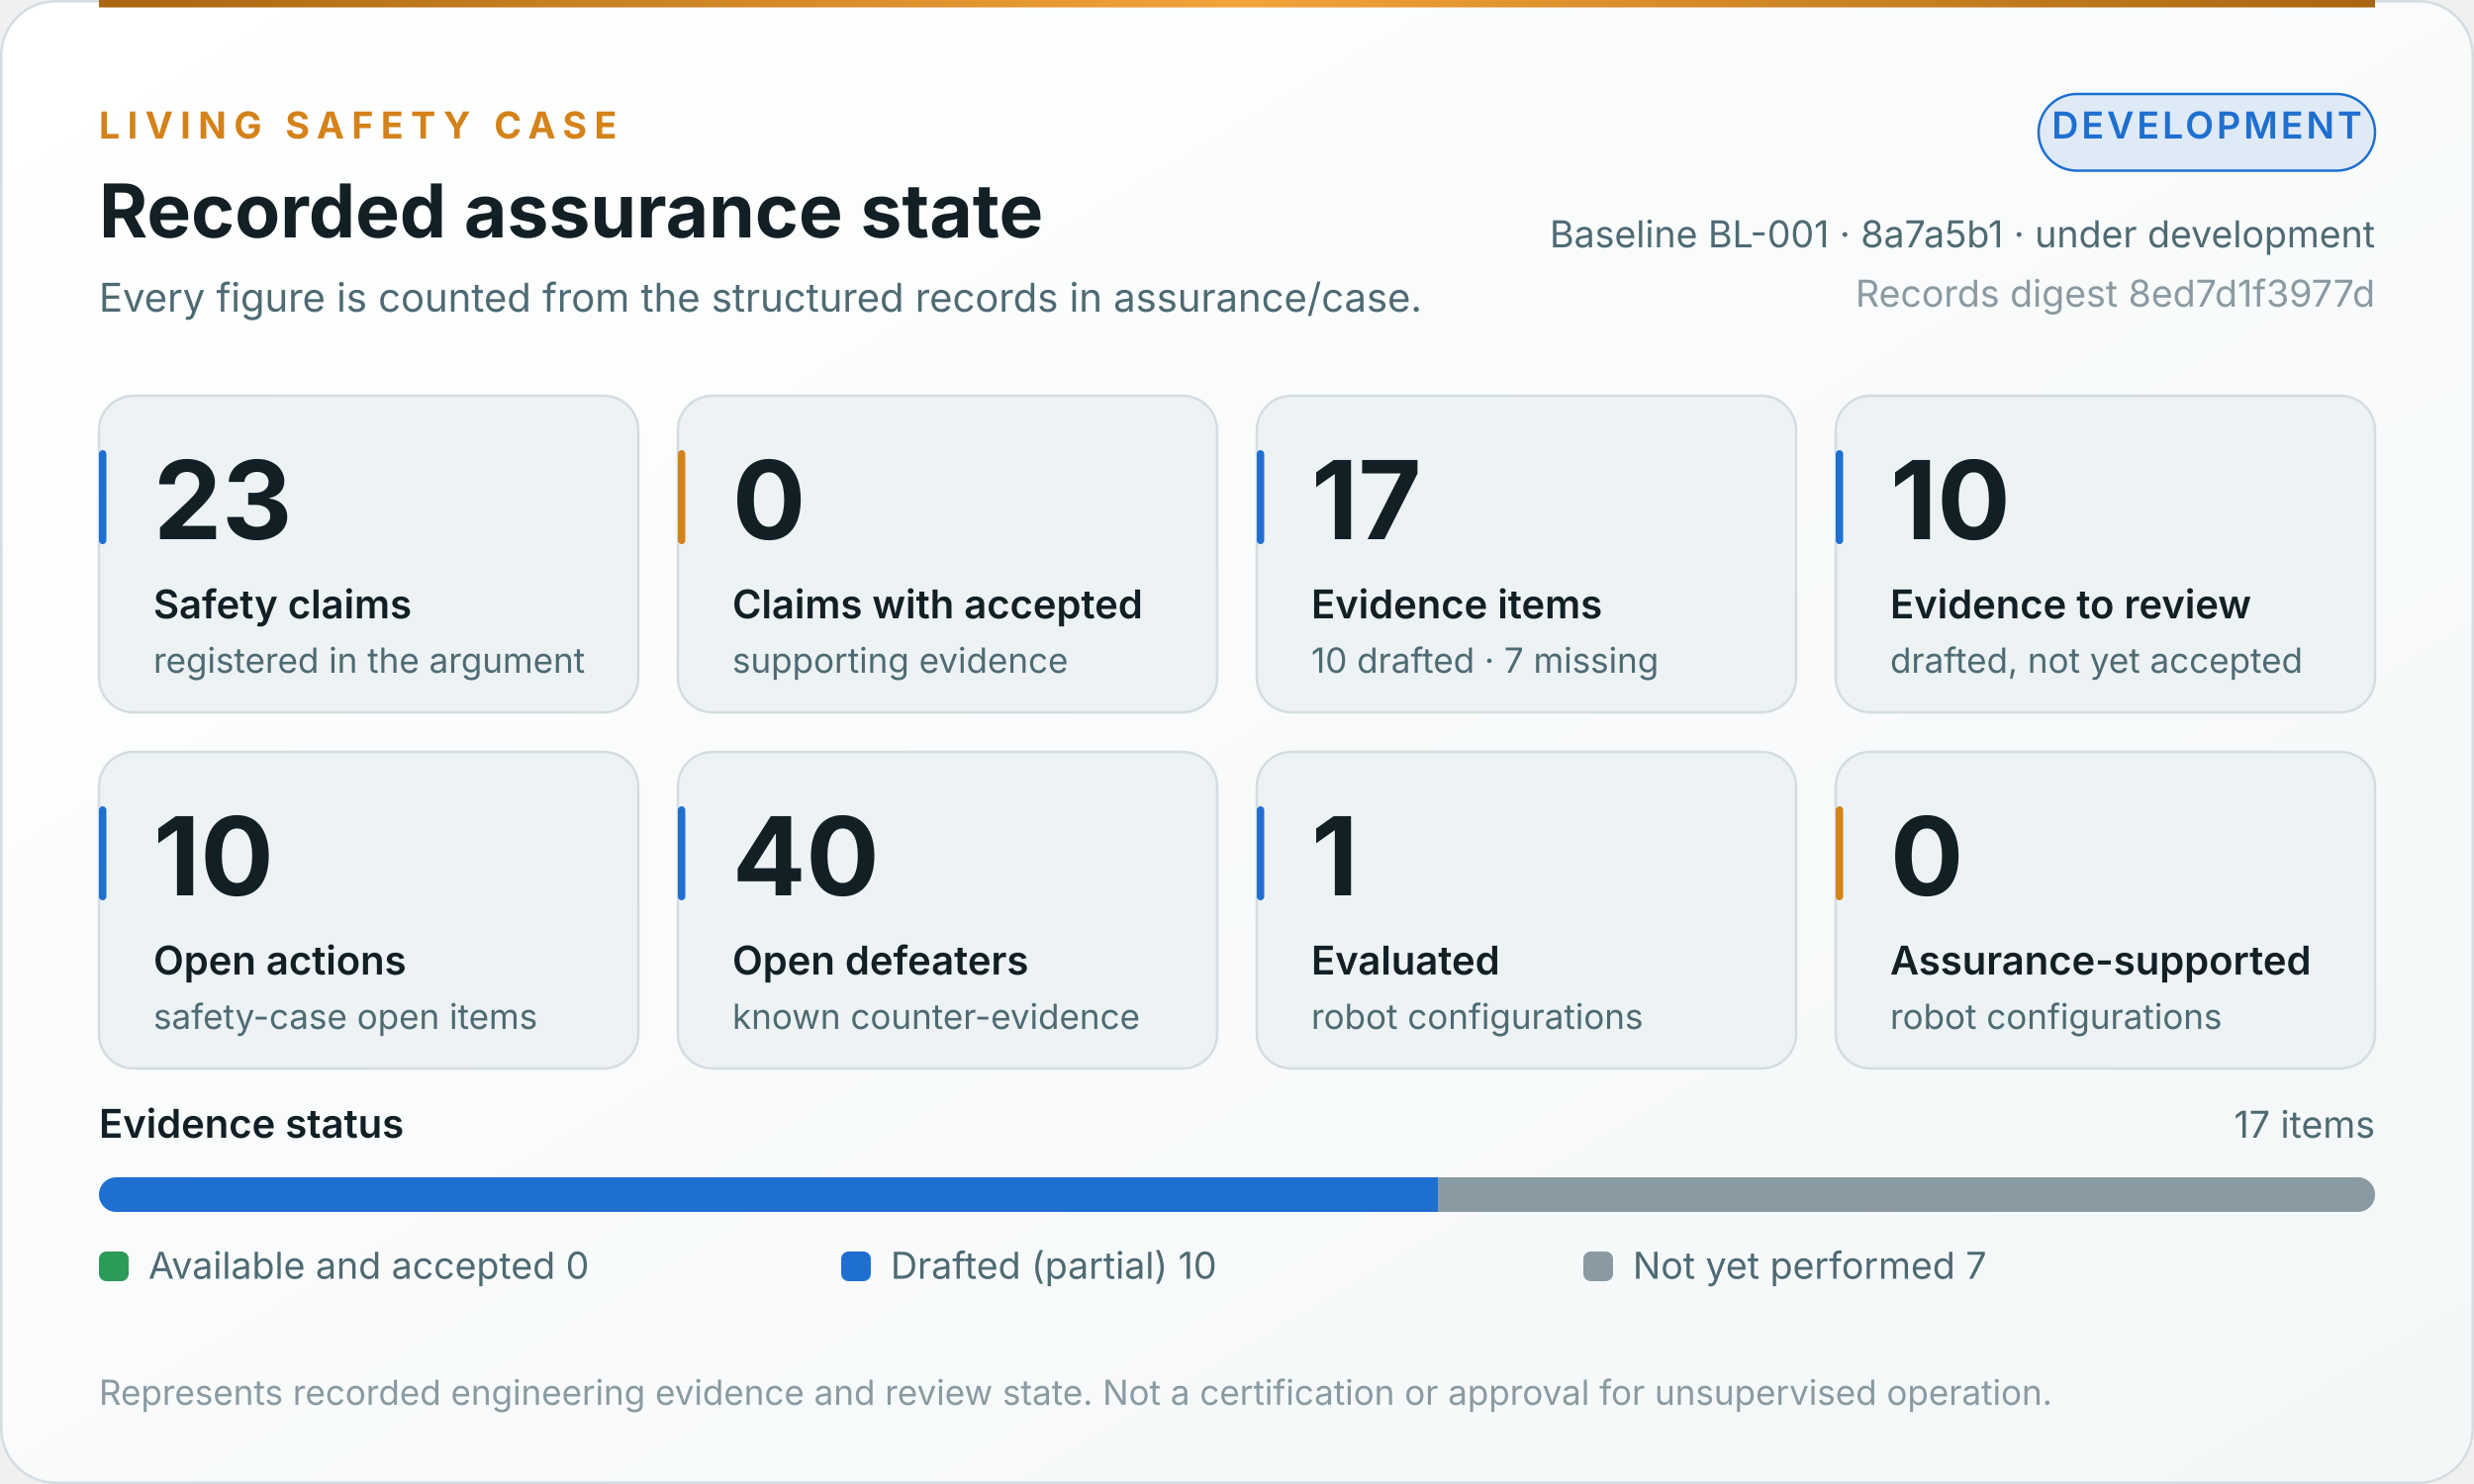
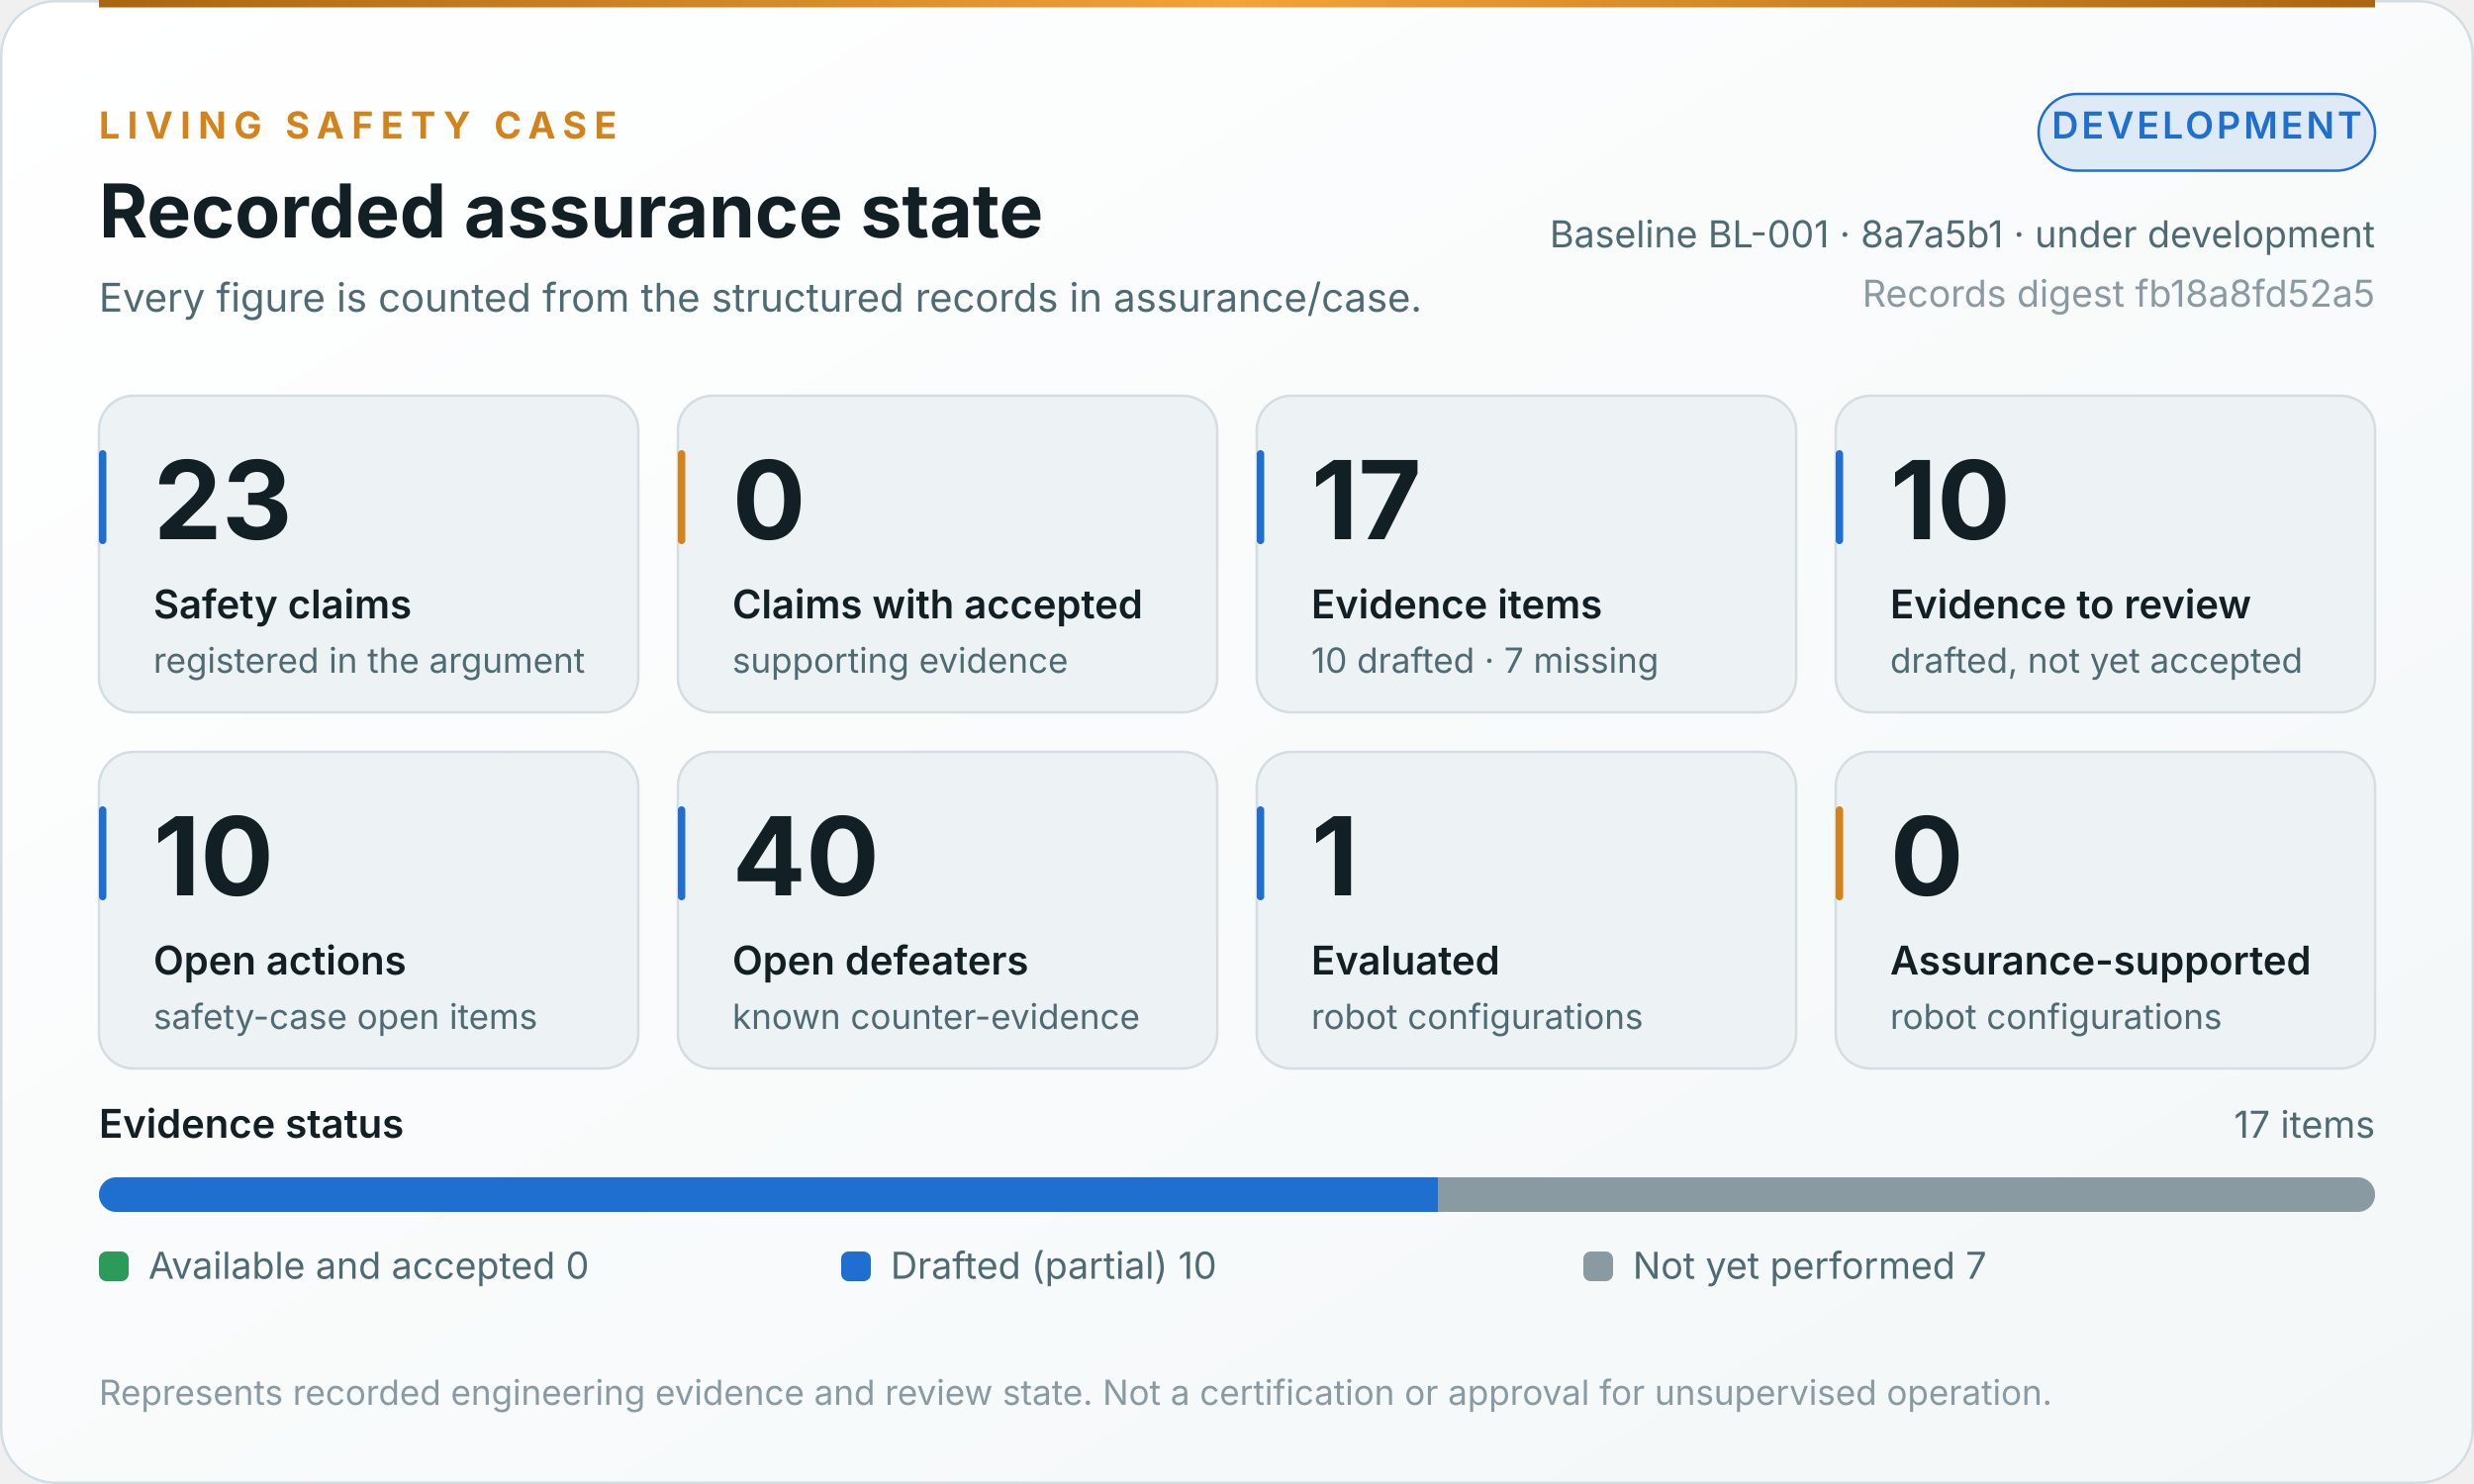
<svg xmlns="http://www.w3.org/2000/svg" width="1000" height="600" viewBox="0 0 1000 600" role="img" aria-labelledby="dash-t dash-d">
  <defs>
    <linearGradient id="dash-bg" x1="0" y1="0" x2="1" y2="1">
      <stop offset="0" stop-color="#FFFFFF" />
      <stop offset="1" stop-color="#F3F7F8" />
    </linearGradient>
    <linearGradient id="dash-gold" x1="0" y1="0" x2="1" y2="0">
      <stop offset="0" stop-color="#A8650F" />
      <stop offset="0.5" stop-color="#F2A33A" />
      <stop offset="1" stop-color="#A8650F" />
    </linearGradient>
  </defs>
  <rect x="0.5" y="0.5" width="999" height="599" rx="22" fill="url(#dash-bg)" stroke="#D3DDE2" />
  <rect x="40" y="0" width="920" height="3" fill="url(#dash-gold)" />
  <g font-family="Inter, 'Segoe UI', 'Helvetica Neue', Helvetica, Arial, sans-serif">
    <text x="40" y="56" font-size="15" font-weight="700" fill="#D4821A" text-anchor="start" letter-spacing="3">LIVING SAFETY CASE</text>
    <text x="40" y="96" font-size="30" font-weight="700" fill="#122026" text-anchor="start">Recorded assurance state</text>
    <text x="40" y="126" font-size="16" font-weight="400" fill="#4E6A73" text-anchor="start">Every figure is counted from the structured records in assurance/case.</text>
    <rect x="824" y="38" width="136" height="31" rx="15.5" fill="#1F6FD0" fill-opacity="0.12" stroke="#1F6FD0" />
    <text x="892.0" y="56" font-size="15" font-weight="600" fill="#1F6FD0" text-anchor="middle" letter-spacing="1.2">DEVELOPMENT</text>
    <text x="960" y="100" font-size="15" font-weight="400" fill="#4E6A73" text-anchor="end">Baseline BL-001 · 8a7a5b1 · under development</text>
-     <text x="960" y="124" font-size="15" font-weight="400" fill="#8A9AA2" text-anchor="end">Records digest 8ed7d1f3977d</text>
+     <text x="960" y="124" font-size="15" font-weight="400" fill="#8A9AA2" text-anchor="end">Records digest fb18a8fd52a5</text>
    <rect x="40" y="160" width="218" height="128" rx="14" fill="#EDF2F4" stroke="#D3DDE2" />
    <rect x="40" y="182" width="3" height="38" rx="1.5" fill="#1F6FD0" />
    <text x="62" y="218" font-size="44" font-weight="700" fill="#122026" text-anchor="start">23</text>
    <text x="62" y="250" font-size="16" font-weight="600" fill="#122026" text-anchor="start">Safety claims</text>
    <text x="62" y="272" font-size="14" font-weight="400" fill="#4E6A73" text-anchor="start">registered in the argument</text>
    <rect x="274" y="160" width="218" height="128" rx="14" fill="#EDF2F4" stroke="#D3DDE2" />
    <rect x="274" y="182" width="3" height="38" rx="1.5" fill="#D4821A" />
    <text x="296" y="218" font-size="44" font-weight="700" fill="#122026" text-anchor="start">0</text>
    <text x="296" y="250" font-size="16" font-weight="600" fill="#122026" text-anchor="start">Claims with accepted</text>
    <text x="296" y="272" font-size="14" font-weight="400" fill="#4E6A73" text-anchor="start">supporting evidence</text>
    <rect x="508" y="160" width="218" height="128" rx="14" fill="#EDF2F4" stroke="#D3DDE2" />
    <rect x="508" y="182" width="3" height="38" rx="1.5" fill="#1F6FD0" />
    <text x="530" y="218" font-size="44" font-weight="700" fill="#122026" text-anchor="start">17</text>
    <text x="530" y="250" font-size="16" font-weight="600" fill="#122026" text-anchor="start">Evidence items</text>
    <text x="530" y="272" font-size="14" font-weight="400" fill="#4E6A73" text-anchor="start">10 drafted · 7 missing</text>
    <rect x="742" y="160" width="218" height="128" rx="14" fill="#EDF2F4" stroke="#D3DDE2" />
    <rect x="742" y="182" width="3" height="38" rx="1.5" fill="#1F6FD0" />
    <text x="764" y="218" font-size="44" font-weight="700" fill="#122026" text-anchor="start">10</text>
    <text x="764" y="250" font-size="16" font-weight="600" fill="#122026" text-anchor="start">Evidence to review</text>
    <text x="764" y="272" font-size="14" font-weight="400" fill="#4E6A73" text-anchor="start">drafted, not yet accepted</text>
    <rect x="40" y="304" width="218" height="128" rx="14" fill="#EDF2F4" stroke="#D3DDE2" />
    <rect x="40" y="326" width="3" height="38" rx="1.5" fill="#1F6FD0" />
    <text x="62" y="362" font-size="44" font-weight="700" fill="#122026" text-anchor="start">10</text>
    <text x="62" y="394" font-size="16" font-weight="600" fill="#122026" text-anchor="start">Open actions</text>
    <text x="62" y="416" font-size="14" font-weight="400" fill="#4E6A73" text-anchor="start">safety-case open items</text>
    <rect x="274" y="304" width="218" height="128" rx="14" fill="#EDF2F4" stroke="#D3DDE2" />
    <rect x="274" y="326" width="3" height="38" rx="1.5" fill="#1F6FD0" />
    <text x="296" y="362" font-size="44" font-weight="700" fill="#122026" text-anchor="start">40</text>
    <text x="296" y="394" font-size="16" font-weight="600" fill="#122026" text-anchor="start">Open defeaters</text>
    <text x="296" y="416" font-size="14" font-weight="400" fill="#4E6A73" text-anchor="start">known counter-evidence</text>
    <rect x="508" y="304" width="218" height="128" rx="14" fill="#EDF2F4" stroke="#D3DDE2" />
    <rect x="508" y="326" width="3" height="38" rx="1.5" fill="#1F6FD0" />
    <text x="530" y="362" font-size="44" font-weight="700" fill="#122026" text-anchor="start">1</text>
    <text x="530" y="394" font-size="16" font-weight="600" fill="#122026" text-anchor="start">Evaluated</text>
    <text x="530" y="416" font-size="14" font-weight="400" fill="#4E6A73" text-anchor="start">robot configurations</text>
    <rect x="742" y="304" width="218" height="128" rx="14" fill="#EDF2F4" stroke="#D3DDE2" />
    <rect x="742" y="326" width="3" height="38" rx="1.5" fill="#D4821A" />
    <text x="764" y="362" font-size="44" font-weight="700" fill="#122026" text-anchor="start">0</text>
    <text x="764" y="394" font-size="16" font-weight="600" fill="#122026" text-anchor="start">Assurance-supported</text>
    <text x="764" y="416" font-size="14" font-weight="400" fill="#4E6A73" text-anchor="start">robot configurations</text>
    <text x="40" y="460" font-size="16" font-weight="600" fill="#122026" text-anchor="start">Evidence status</text>
    <text x="960" y="460" font-size="15" font-weight="400" fill="#4E6A73" text-anchor="end">17 items</text>
    <defs>
      <clipPath id="bar40476">
        <rect x="40" y="476" width="920" height="14" rx="7.0" />
      </clipPath>
    </defs>
    <g clip-path="url(#bar40476)">
      <rect x="40" y="476" width="920" height="14" rx="7.0" fill="#FFFFFF" stroke="#D3DDE2" />
      <rect x="40.0" y="476" width="541.2" height="14" fill="#1F6FD0" />
      <rect x="581.2" y="476" width="378.8" height="14" fill="#8A9AA2" />
    </g>
    <rect x="40" y="506" width="12" height="12" rx="3" fill="#2C9A58" />
    <text x="60" y="517" font-size="15" font-weight="400" fill="#4E6A73" text-anchor="start">Available and accepted  0</text>
    <rect x="340" y="506" width="12" height="12" rx="3" fill="#1F6FD0" />
    <text x="360" y="517" font-size="15" font-weight="400" fill="#4E6A73" text-anchor="start">Drafted (partial)  10</text>
    <rect x="640" y="506" width="12" height="12" rx="3" fill="#8A9AA2" />
    <text x="660" y="517" font-size="15" font-weight="400" fill="#4E6A73" text-anchor="start">Not yet performed  7</text>
    <text x="40" y="568" font-size="14" font-weight="400" fill="#8A9AA2" text-anchor="start">Represents recorded engineering evidence and review state. Not a certification or approval for unsupervised operation.</text>
  </g>
</svg>
